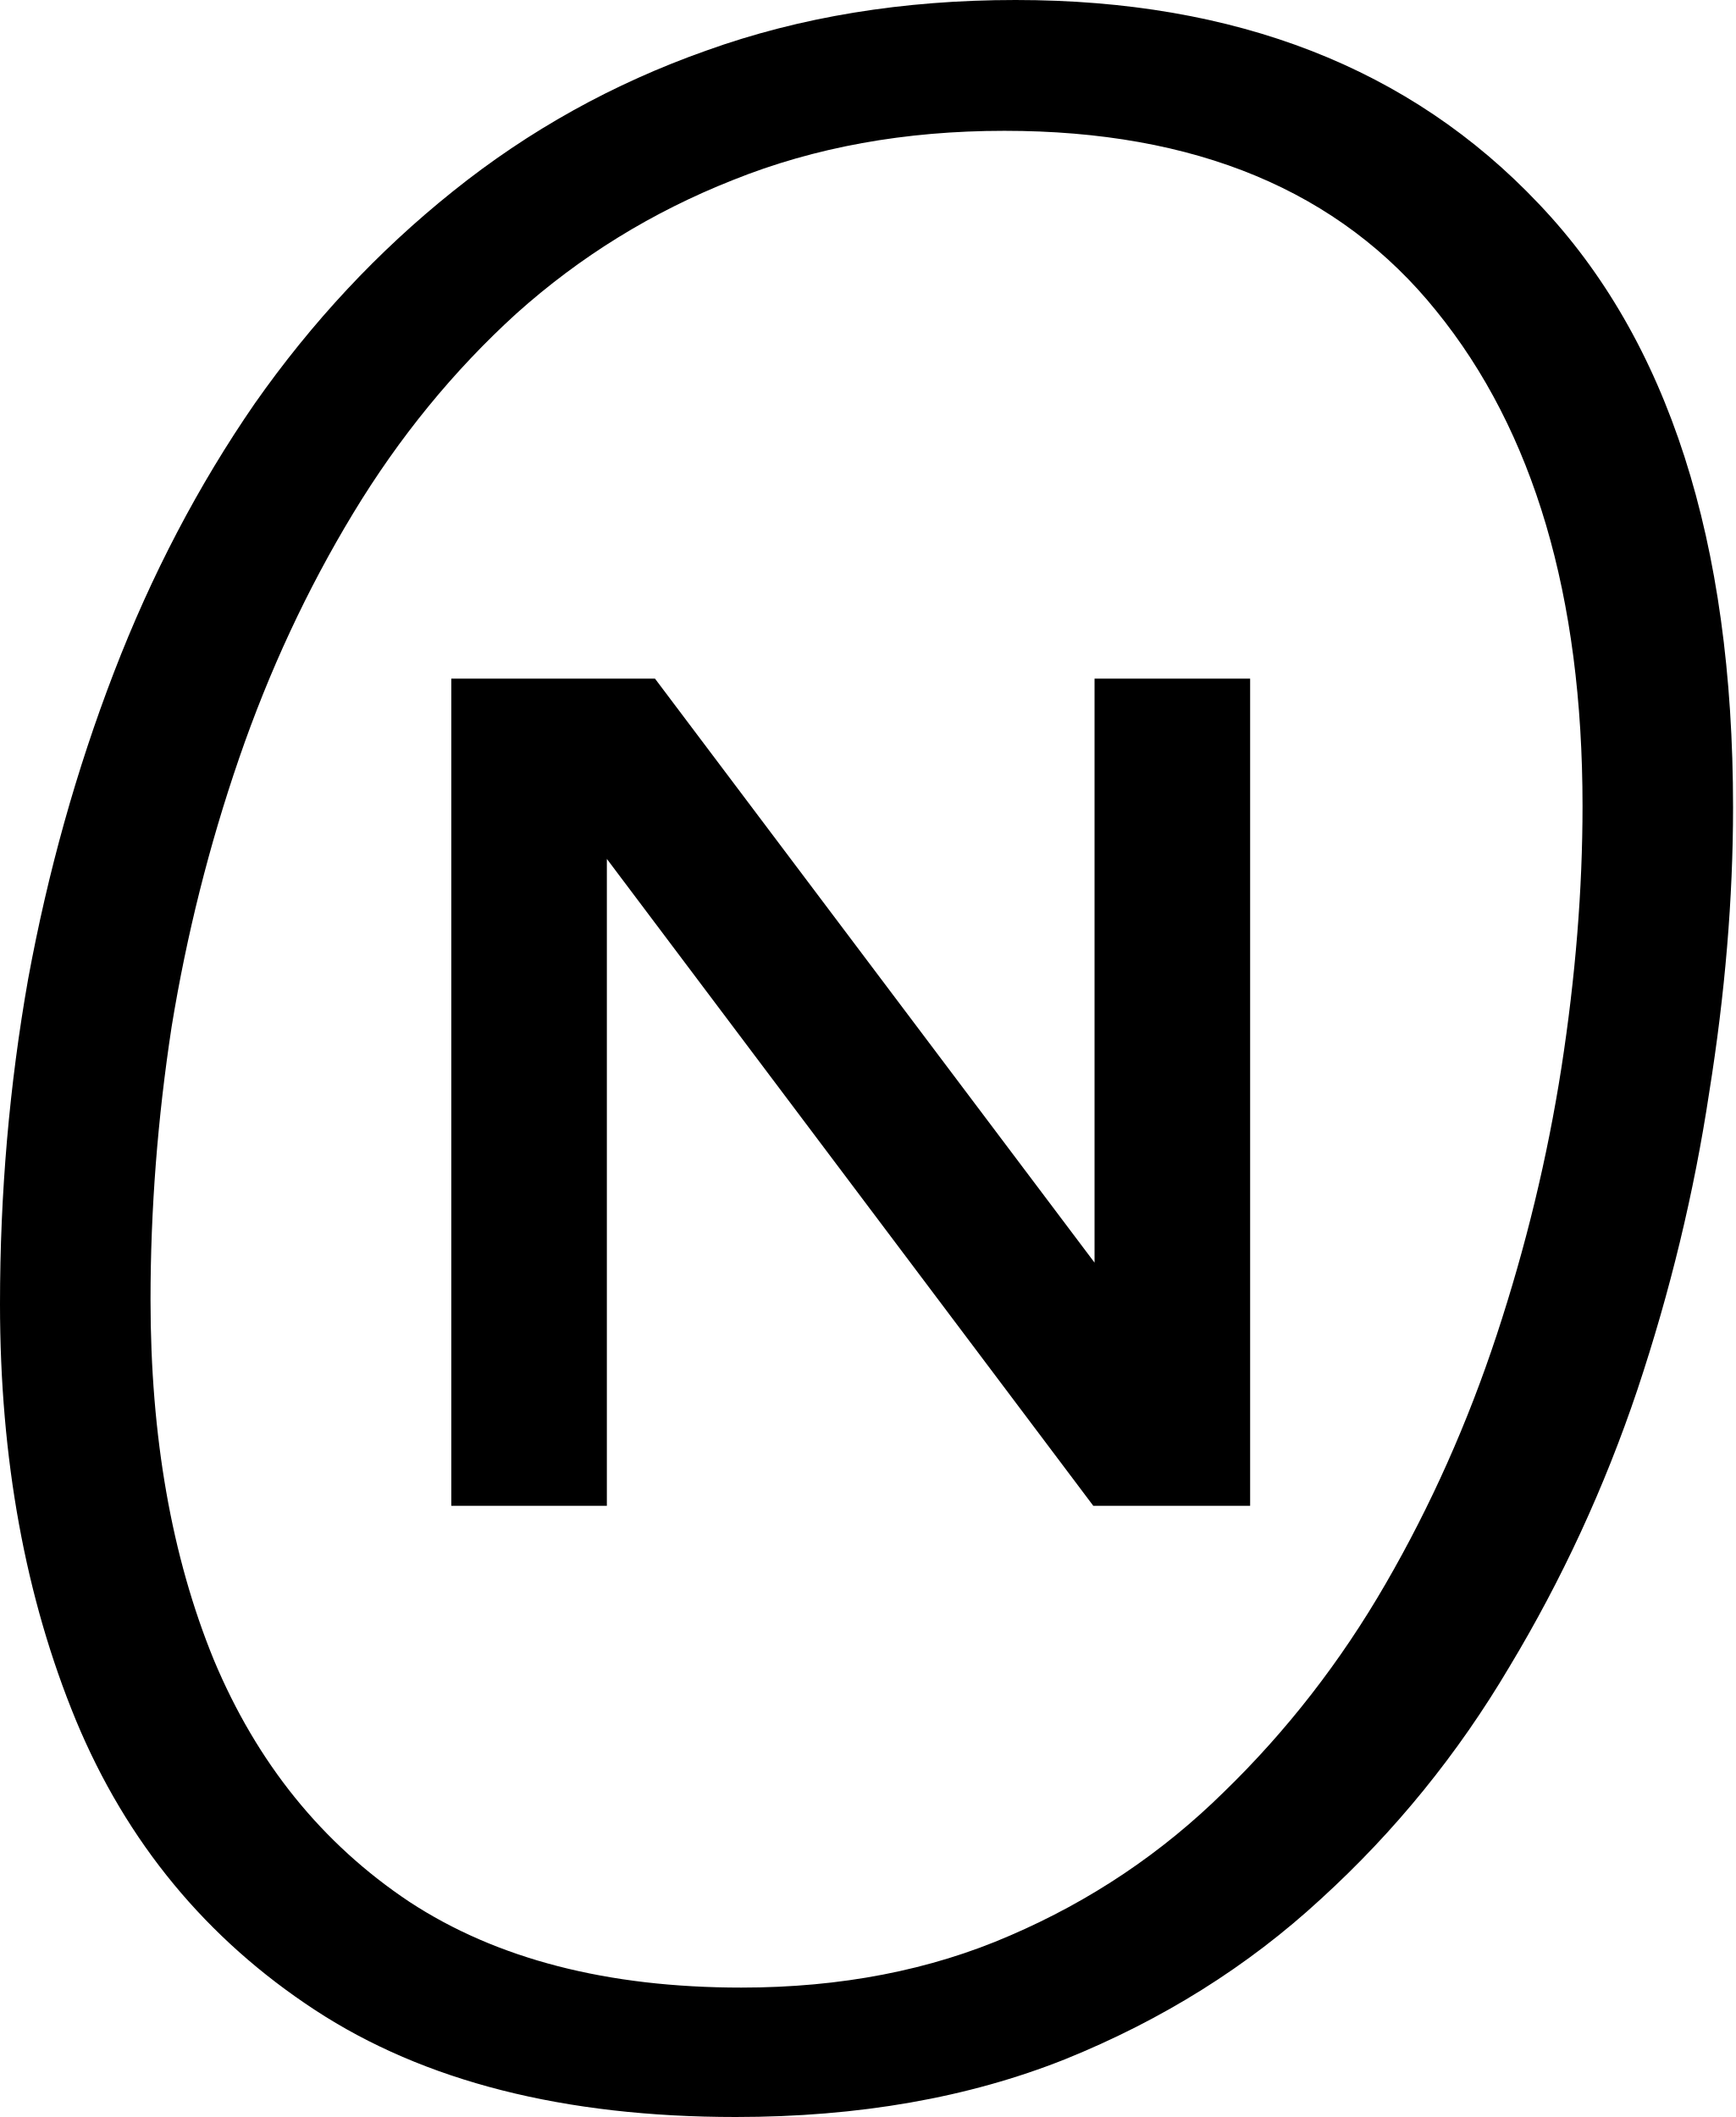
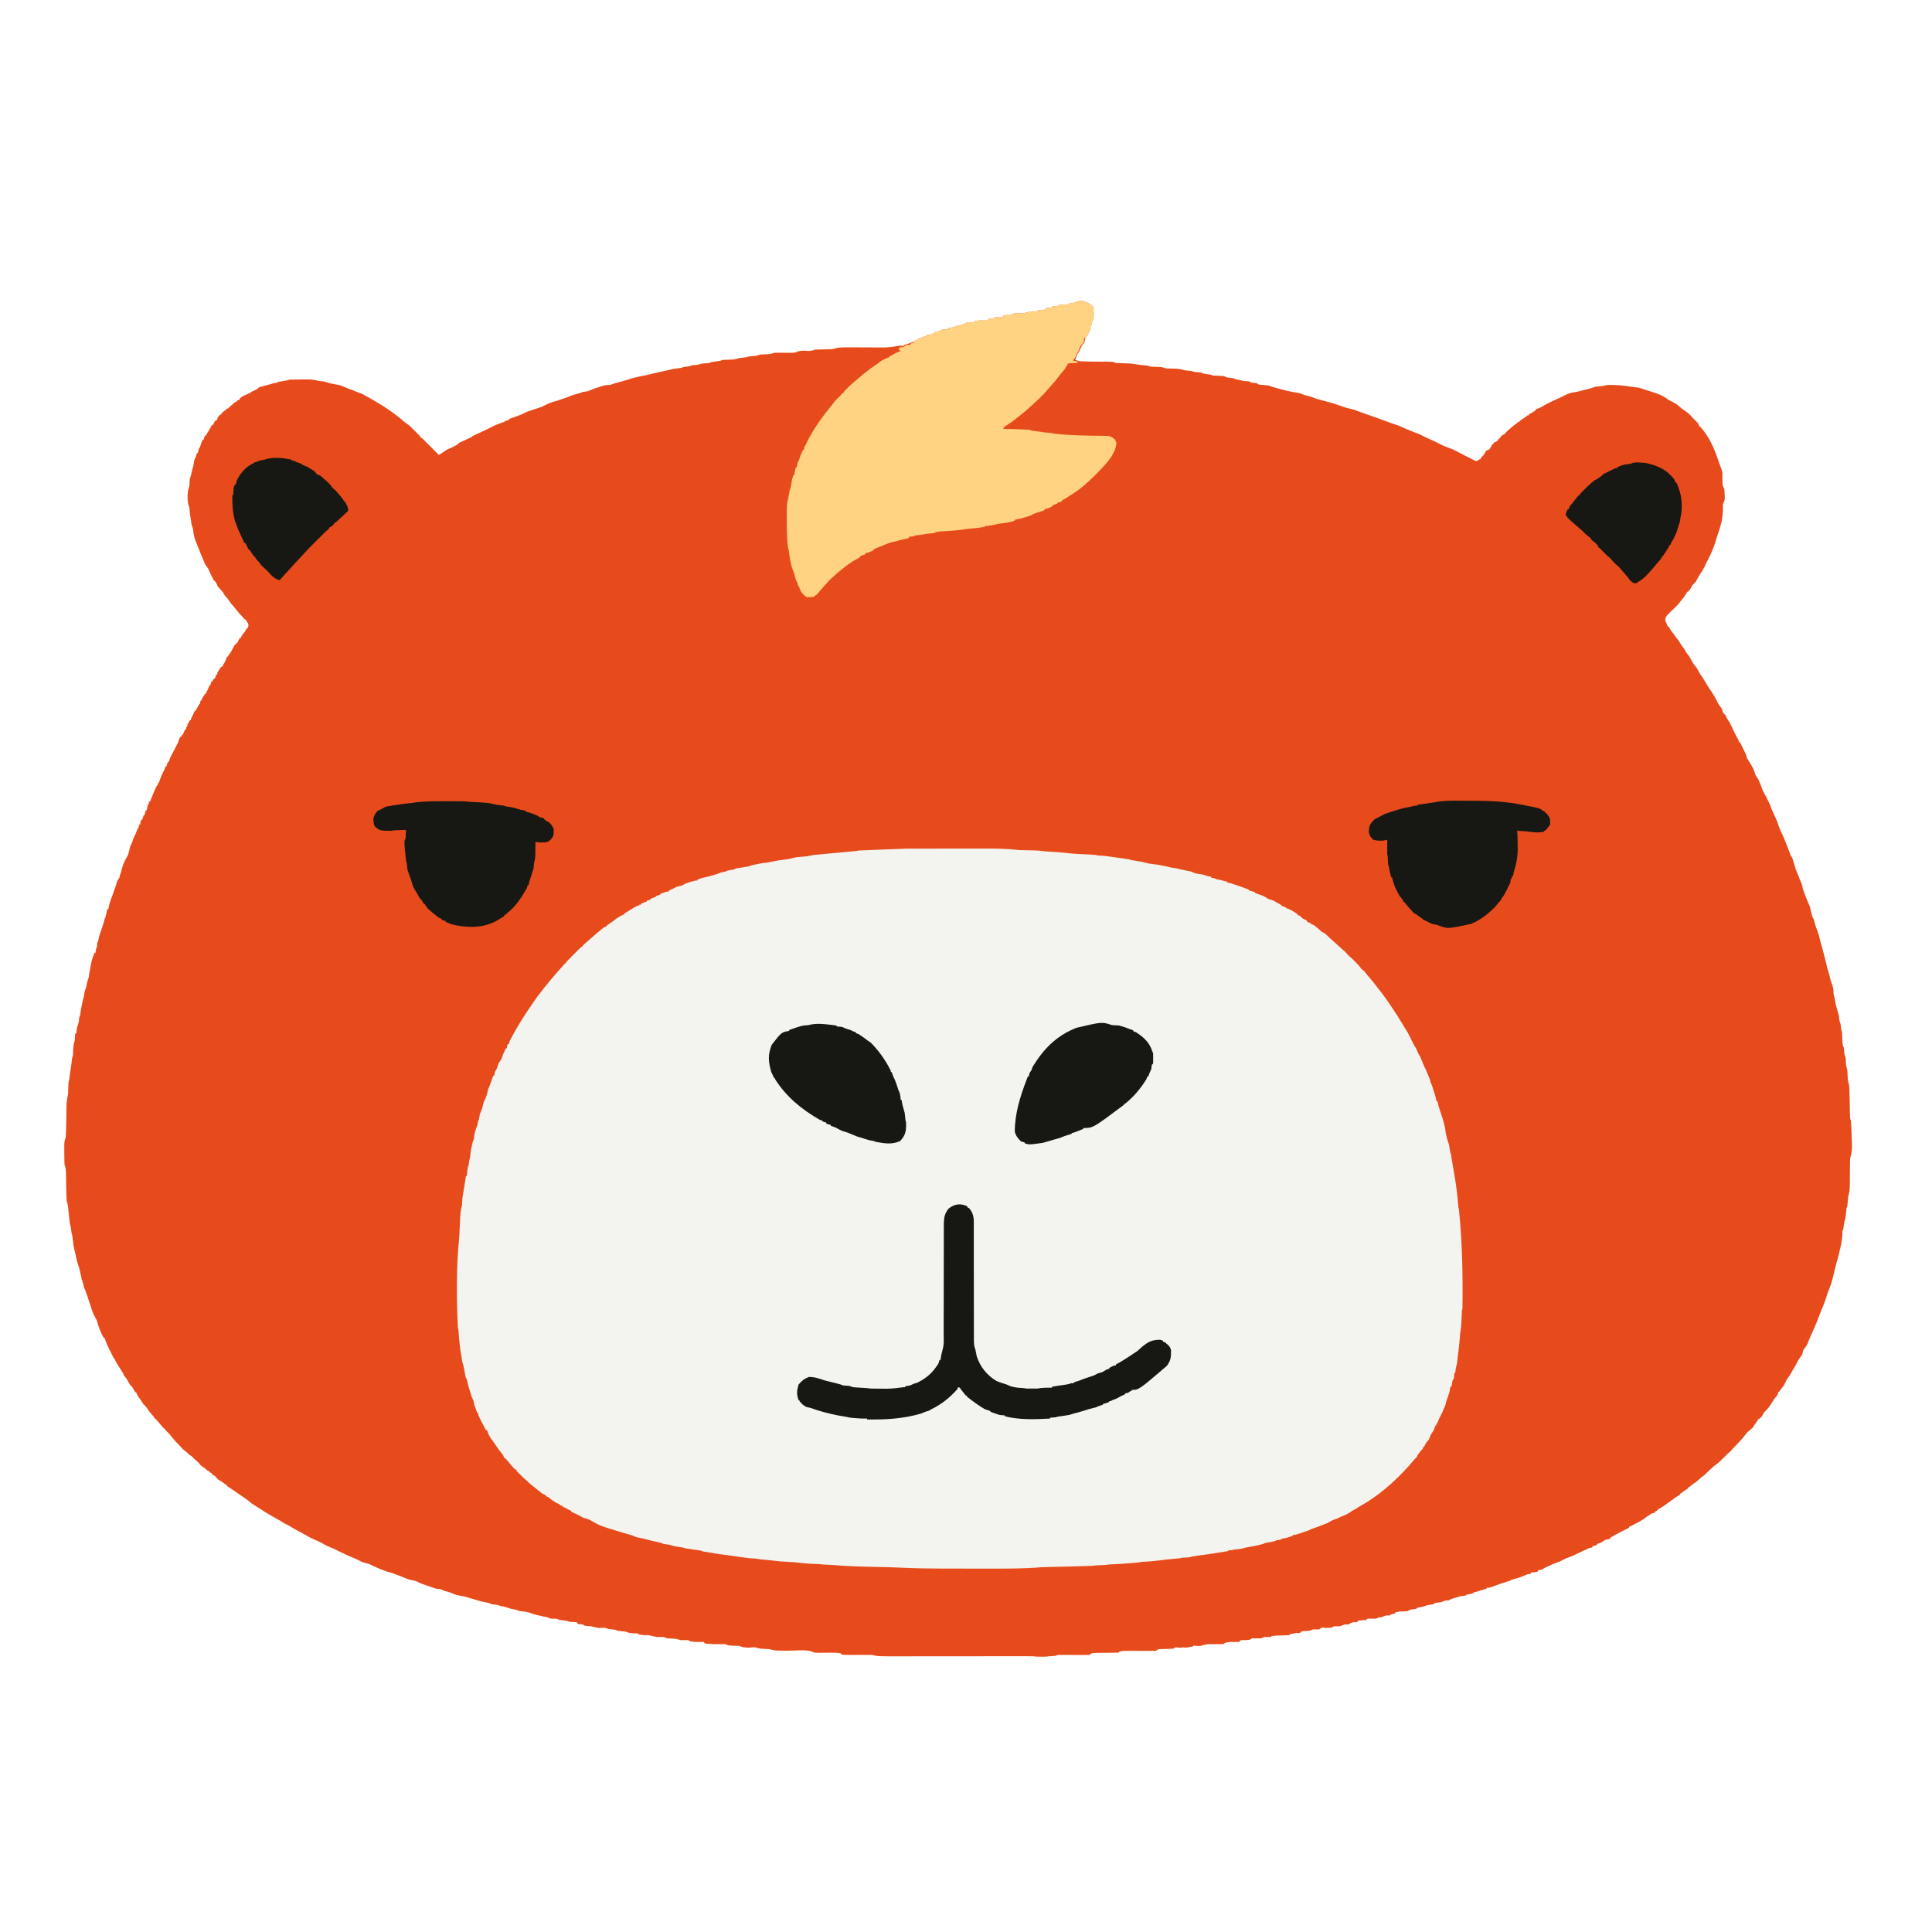
- <svg xmlns="http://www.w3.org/2000/svg" width="82" height="100" viewBox="0 0 82 100" fill="none">
-   <path d="M34.751 100C26.645 100 20.022 98.317 14.884 94.95C9.745 91.584 5.98 87.021 3.588 81.263C1.196 75.46 0 68.904 0 61.595C0 56.368 0.443 51.251 1.329 46.246C2.259 41.196 3.61 36.368 5.382 31.761C7.154 27.154 9.369 22.924 12.027 19.07C14.729 15.216 17.852 11.871 21.395 9.037C24.983 6.157 28.97 3.942 33.355 2.392C37.785 0.797 42.658 0 47.973 0C58.383 0 66.622 3.212 72.691 9.635C78.804 16.058 81.861 25.559 81.861 38.139C81.861 42.436 81.484 46.932 80.731 51.628C80.022 56.323 78.893 60.997 77.342 65.648C75.792 70.255 73.776 74.618 71.296 78.737C68.859 82.857 65.891 86.512 62.392 89.701C58.937 92.89 54.906 95.415 50.299 97.276C45.736 99.092 40.554 100 34.751 100ZM35.017 93.887C39.712 93.887 43.942 93.068 47.708 91.429C51.517 89.79 54.884 87.53 57.807 84.651C60.775 81.772 63.322 78.494 65.448 74.817C67.575 71.141 69.325 67.22 70.698 63.056C72.071 58.893 73.09 54.684 73.754 50.432C74.419 46.135 74.751 42.016 74.751 38.073C74.751 28.151 72.447 20.354 67.841 14.684C63.278 9.014 56.478 6.179 47.442 6.179C42.746 6.179 38.472 6.955 34.618 8.505C30.808 10.011 27.398 12.115 24.385 14.817C21.418 17.519 18.848 20.665 16.678 24.253C14.507 27.84 12.713 31.694 11.296 35.814C9.878 39.934 8.815 44.164 8.106 48.505C7.442 52.846 7.11 57.143 7.11 61.395C7.11 67.863 8.106 73.533 10.1 78.405C12.137 83.278 15.216 87.088 19.335 89.834C23.455 92.536 28.682 93.887 35.017 93.887Z" fill="black" />
-   <path d="M21.317 71.131V32.057H30.939L51.701 59.642V32.057H59.05V71.131H51.643L28.665 40.572V71.131H21.317Z" fill="black" />
+ <svg xmlns="http://www.w3.org/2000/svg" viewBox="350 350 4316 4316">
+   <path fill="#E84B1B" d="M2785 1029c6 5 6 5 8 9 .6 24 .6 24-3 30l-2 8-2 2-1 9c-4 9-4 9-10 18l-3 11c-.82.99-.82.99-5 6-2.47 4.94-4.83 9.93-7 15l-3 4c-.82 2.14-.82 2.14-5 13 1.15.33 1.15.33 7 2l2 1c16.73.7 33.38.99 50.12.94 25.95.09 25.95.09 31.88 3.06 5.4.14 10.81.29 16.38.44 17.62.56 17.62.56 29.62 2.56 8.3 1.28 16.64 2.3 25 3l6 2c8 .34 16 .67 24 1 9 2 9 2 10 3 5.11.12 10.23.25 15.5.38 16.5.62 16.5.62 25.5 3.62l17 2c1.15.33 1.15.33 7 2l13 1 8 3 15 2 4 2c4.27.14 8.54.29 12.94.44 13.06.56 13.06.56 18.06 3.56l15 2 5 2 14 3 2 1 15 1c.82.49.82.49 5 3l11 1c.82.49.82.49 5 3 7 .68 14 1.35 21 2l9 3c19.96 6.14 39.33 11.08 60 14 2.31.83 2.31.83 14 5l12 3c2.14.83 2.14.83 13 5 3.14.83 3.14.83 19 5 11.22 2.99 22.09 6.03 33 10 14 5 14 5 31 9 6.36 2.26 12.69 4.6 19 7 9.91 3.49 19.83 6.94 29.75 10.38 7.49 2.64 14.94 5.39 22.37 8.18 9.89 3.69 19.87 7.1 29.88 10.44l18 8c9.26 3.86 18.61 7.48 28 11 2.31 1.15 2.31 1.15 14 7 7.31 3.38 14.64 6.73 22 10l16 8c7.52 3.34 15.25 6.23 23 9 9.03 4.6 18.03 9.27 27 14 2.31 1.15 2.31 1.15 14 7l10 5c5-1 5-1 8-4h2l2-4 5-5 6-10 7-3c4-6 4-6 7-12h2l1-3c3-2 3-2 6-2v-2h3v-2l5-5c.82-.99.82-.99 5-6 .82-.33.82-.33 5-2 .82-.99.82-.99 5-6 16-14 16-14 22-18l3-3 3-1 4-4c1.82-1.15 1.82-1.15 11-7l3-3h3l1-3 8-4c5-3 5-3 8-7l8-3 16-9c10.54-5.27 21.23-10.22 32-15l14-7c9-3 9-3 22-5 28-7 28-7 40-11l18-2 9-2c18.43-.3 34.93.71 53 4l17 2c8.38 2.52 16.71 5.2 25 8 4.31 1.4 8.62 2.81 13.06 4.25 11.41 3.91 18.42 7.34 27.94 14.75 3.11 1.61 6.23 3.22 9.44 4.88C4096 1253 4096 1253 4106 1262l10 7c8 6 8 6 15 14l11 11c5 8 5 8 5 10h2c18.85 21.54 30.16 46.09 39 73 2.98 8.34 5.97 16.68 9 25 1 5 1 5 .81 18.88.19 14.12.19 14.12 4.19 21.12 1.85 24.3 1.85 24.3-3 34-.06 5.2-.12 10.39-.19 15.75-.93 20.89-5.85 36.76-12.81 56.25-1.4 4.68-2.81 9.36-4.25 14.19-5.4 16.84-12.39 31.28-20.75 46.81l-3 7c-6 11-6 11-13 21-1.15 2.14-1.15 2.14-7 13l-7 7c-.82 1.49-.82 1.49-5 9-.82.99-.82.99-5 6h-2l-2 4c-5 8-5 8-11 15l-7 9c-6.86 6.86-13.69 13.66-20.75 20.31C4071 1728 4071 1728 4070 1736l4 9 2 5h2l5 9 5 6c1.15 1.65 1.15 1.65 7 10l5 6 6 10 6 8 6 10 5 6c1.59 2.89 3.18 5.78 4.81 8.75C4133 1833 4133 1833 4141 1843l6 11 8 12c3.67 6 7.33 12 11 18l8 12c7 11 7 11 14 25 6 9 6 9 9 13l2 8 6 6 3 7c1.15 1.82 1.15 1.82 7 11 3.7 7.65 7.36 15.32 11 23l8 15 1 4h2c13 26 13 26 16 36l8 13c6 10 6 10 11 25l6 9c3.6 8.22 7.16 16.49 10 25 2.53 5.07 5.19 10.08 8 15 8 16 8 16 11 25 4.3 9.68 8.62 19.36 13 29 1.11 3.24 2.23 6.48 3.38 9.81C4327 2205 4327 2205 4334 2219c5.56 13.59 10.84 27.25 16 41l4 7c2.7 8.65 5.37 17.32 8 26l3 7 5 13 5 12 3 12c4.32 12.97 9.62 25.44 15 38q3.045 11.985 6 24l3 5 4 15 3 8c4 11 4 11 8 27 1.32 4.78 2.64 9.57 4 14.5 3.98 14.44 7.63 28.91 11 43.5l5 17 2 9 3 9c4 12 4 12 4 23l3 12 2 12c5 18 5 18 7 25 .16 1.65.16 1.65 1 10l3 10c.16 1.65.16 1.65 1 10l2 7c.38 7.66.71 15.33 1 23 1 8 1 8 3 11 .16 2.14.16 2.14 1 13l3 10c.16 2.64.16 2.64 1 16l3 13c.16 3.67.33 7.34.5 11.12.5 10.88.5 10.88 3.5 21.88 1.09 20.73 1.36 41.4 1.62 62.15.38 11.85.38 11.85 2.38 16.85 3.22 65.72 3.22 65.72-2 84-.36 18.73-.44 37.47-.56 56.2-.44 16.8-.44 16.8-3.44 27.8-.69 7-1.36 14-2 21l-2 6-.94 10.19C4473 3070 4473 3070 4470 3081l-2 14-2 5c-.05 1.56-.05 1.56-.31 9.44-.7 11.74-2.84 22.16-5.69 33.56l-4 17-3 10c-3.32 12.61-6.6 25.2-9.44 37.94-2.67 10.51-6.45 20.03-10.56 30.06-1.11 3.55-2.23 7.09-3.38 10.75-3.89 12.08-8.66 23.57-13.62 35.25l-6 16c-4.04 9.82-8.19 19.6-12.62 29.25-3.73 8.13-7.17 16.4-10.38 24.75l-9 13-2 9-9 13-5 10-9 15-5 9-6 8-7 14-9 12c-.16.33-.16.33-1 2h-2l-2 7-8 10-5 8c-7 11-7 11-17 21l-5 9-6 6h-2l-2 4-8 11c-.16.49-.16.49-1 3-4.63 4.05-9.28 8.07-14 12-1.82 2.31-1.82 2.31-11 14-6.21 6.78-12.5 13.5-19 20l-7 8-8 7-5 5c-13 13-13 13-25 22-4.76 4.23-9.5 8.5-14 13-7 7-7 7-13 11l-10 9-10 7-7 6h-2c-.16.49-.16.49-1 3l-12 8-3 3h-2c-.16.49-.16.49-1 3-1.82 1.15-1.82 1.15-11 7-6.06 4.24-12.08 8.56-18 13-8 6-8 6-20 13l-4 4h-2c-.16.49-.16.49-1 3l-7 2c-11 7-11 7-19 13-8 5-8 5-16 9-2.14 1.15-2.14 1.15-13 7h-2c-.16.49-.16.49-1 3l-16 8c-23.94 12.42-23.94 12.42-27 17l-10 2-9 6-9 3c-.16.49-.16.49-1 3l-9 2c-.16.49-.16.49-1 3-.99.16-.99.16-6 1-10.08 4.48-20.13 9.06-30 14-8 4-8 4-22 9-2.31 1.15-2.31 1.15-14 7-5.98 2.39-11.97 4.74-18 7-18.33 8.33-18.33 8.33-21 11l-10 2c-.16.49-.16.49-1 3-4.79 1.6-9.97 1.58-15 2-.16.49-.16.49-1 3-1.15.16-1.15.16-7 1l-17 7-18 5c-.49.33-.49.33-3 2-7.3 2.43-14.64 4.74-22 7l-8 3c-16.5 6-16.5 6-23 6v2c-25.6 8-25.6 8-29 8v2c-12 3-12 3-16 3v2l-14 2c-20.88 6.25-20.88 6.25-25 9l-10 1-7 3-14 2-5 3-13 2-8 3-15 3c-.16.33-.16.33-1 2l-14 2-5 3c-10 1-10 1-18 1l-10 2v2l-11 3-2 2h-8l-5 2h-3v2h-7l-7 3h-18c-.49.16-.49.16-3 1v2l-17 1c-.49.16-.49.16-3 1-.16.49-.16.49-1 3h-9c-6 2-6 2-10 5h-9c-8 3-8 3-10 4h-14l-5 3c-12 1-12 1-18 0-5 0-5 0-10 4h-14l-7 3-16 1-5 2v2h-9l-15 3c-.16.33-.16.33-1 2-5.3.14-10.6.29-16.06.44-16.94.56-16.94.56-23.94 1.56v2h-16l-7 3h-20l-5 3c-8 1-8 1-20 1l-4 4h-19c-12.57 1.57-12.57 1.57-16 5-11.67.04-23.33.04-35 0-10 2-10 2-17 4-12 0-12 0-15-1-.16.33-.16.33-1 2-16.11 3.22-16.11 3.22-21 2-1.15.16-1.15.16-7 1l-11-1-5 3c-10.7.77-21.27 1-32 1-5 2-5 2-6 4-5.41-.02-10.81-.05-16.38-.07-7.06-.02-14.12-.04-21.18-.05l-10.81-.06c-26.84-.05-26.84-.05-34.63 2.18l-2 2c-15.52.32-31.03.38-46.55.46-13.45.54-13.45.54-17.45 4.54-12.03.24-23.97.28-36 .12-35.52-.36-35.52-.36-40 1.88-2.31.16-2.31.16-14 1-1.48.16-1.48.16-9 1-19 0-19 0-27-1-10.5-.09-21-.11-31.5-.1-3.25 0-6.5.01-9.85.01-7.08 0-14.16.01-21.23.01-11.2.02-22.39.02-33.59.03-27.81.01-55.63.04-83.44.06-23.48.02-46.97.04-70.45.05-11.03 0-22.07.01-33.1.03-6.77 0-13.54 0-20.31.01-2.95 0-2.95 0-17.9.01-27.01-.21-27.01-.21-38.63-3.11-9.81-.12-19.63-.12-29.44-.06-36.28.2-36.28.2-40.56-1.94v-2c-16.27-1.63-32.59-.9-48.93-.74C2168 4042 2168 4042 2163 4039c-16.55-4.14-37.6-1.35-54.79-1.43-28.01-.24-28.01-.24-40.21-3.57-3.49-.16-6.97-.33-10.56-.5-10.44-.5-10.44-.5-20.44-3.5-8 0-8 0-12 1-16-1-16-1-23-4-4.15-.16-8.29-.33-12.56-.5-12.44-.5-12.44-.5-18.44-3.5-9.33-.09-18.67-.08-28 0-17-1-17-1-20-3v-2h-19c-13-1-13-1-16-4h-17l-11-3c-1.69-.08-1.69-.08-10.25-.5-9.75-.5-9.75-.5-16.75-3.5h-15c-11-2-11-2-18-4h-12l-12-2v-2c-1.66-.05-1.66-.05-10.06-.31C1755 3998 1755 3998 1748 3995l-19-2-3-2-17-2-9-3-11 1c-7-1-7-1-19-4l-13-1-5-3-10-1-3-2v-2c-2.8-.16-2.8-.16-17-1l-5-2-16-2-8-3h-13l-7-3-5-1c-22.56-4.83-22.56-4.83-31-8-9-3-9-3-26-5l-9-3-10-2-13-4-13-3-6-2-11-1-7-3-15-3c-9.89-2.75-19.77-5.55-29.56-8.62C1386 3916 1386 3916 1369 3913l-15-6-11-3-9-4c-1.65-.16-1.65-.16-10-1-33-11-33-11-45-17l-17-4c-9.36-3.6-18.69-7.28-28-11-11-4-11-4-22-7-12.91-4.67-24.66-9.83-37-16l-15-4-14-7c-4.25-1.79-8.5-3.59-12.88-5.44-12.65-5.36-24.83-11.42-37.12-17.56-1.57-.65-1.57-.65-9.5-3.94-9.5-4.06-9.5-4.06-17.5-9.06-8.54-4.27-17.28-8.12-26-12l-14-8-17-9c-9-5-9-5-15-9l-12-6c-1.32-.82-1.32-.82-8-5q-10.485-6.015-21-12c-7.79-4.45-15.53-9.02-23-14l-11-7c-11-7-11-7-14-10-6.88-5.16-13.84-10.23-21-15-9.68-6.65-19.35-13.32-29-20l-2-1v-2l-4-2-5-4-10-6-6-7c-1.32-.82-1.32-.82-8-5v-2l-5-2v-2l-5-2-3-3-11-8-6-7-8-7-7-7-5-3-5-5-10-8-7-8-8-8c-5.45-6.23-10.76-12.59-16-19l-8-8v-2l-3-1c-4.05-4.63-8.07-9.28-12-14-6-7-6-7-9-9l-2-4-3-3c-7-8-7-8-12-16l-4-4v-2l-3-1c-1.15-1.82-1.15-1.82-7-11l-6-8c-3-6-3-6-3-8l-3-1c-6-10-6-10-8-14h-2l-10-17c-.82-.99-.82-.99-5-6-.33-.82-.33-.82-2-5-3.85-6.42-7.84-12.77-12-19-7-12-7-12-7-14l-2-1c-16-32-16-32-20-44l-4-4c-6.41-12.47-10.19-23.29-14-37l-3-5c-6-12-6-12-12-31-6-18-6-18-9-26l-2-6-2-4c-2-7-2-7-2-11h-2l1-5h-2l-2.12-11.31C528 3186 528 3186 522 3167c-7.83-33.28-7.83-33.28-9-45.12-1-9.88-1-9.88-3-16.88l-2-14-2-8c-1.2-10.79-2.37-21.58-3.5-32.38C501 3038 501 3038 499 3034c-1.08-20.6-1.31-41.13-1.52-61.76C497 2960 497 2960 494 2951c-.29-8.87-.39-17.75-.38-26.62 0-4.76-.01-9.52-.02-14.42.4-11.96.4-11.96 3.4-18.96.74-14.35.98-28.68 1.17-43.05.07-4.6.14-9.21.21-13.95.04-4.39.09-8.79.14-13.31C499 2809 499 2809 502 2795c.37-8.67.7-17.33 1-26l2-9 2-17 2-12 2-17c.33-1.15.33-1.15 2-7 .14-3.55.29-7.1.44-10.75C514 2685 514 2685 517 2674l1-15h2l2-13c.66-2.14.66-2.14 4-13 .16-1.65.16-1.65 1-10l2-5 2-14c4-20 4-20 6-26l2-13 3-8 3-14c.49-1.49.49-1.49 3-9 .16-1.15.16-1.15 1-7 6-33 6-33 12-48h2l2-10 2-5v-7l2-4c.49-2.14.49-2.14 3-13 2.98-9.01 5.97-18.01 9-27l3-11 2-4 3-14 1-3h2l2-10c4-13 4-13 8-23l3-9 3-8c.66-2.14.66-2.14 4-13l5-8 1-5 3-9 2-8c5-14 5-14 13-28 .82-3.14.82-3.14 5-19l4-9c.49-1.49.49-1.49 3-9l4-8 4-10 4-8 1-5h2l1-6 2-5h2l1-4 2-6h2l1-5 2-6h2l1-7c.33-1.15.33-1.15 2-7h2l-1-3 1-2h2l2-5c12.7-30.85 12.7-30.85 15-32l1-4 2-2 6-16c.49-.99.49-.99 3-6v-2l2-1 4-11h2l1-4 2-6h2c.49-1.49.49-1.49 3-9 3.53-7.07 7.22-14.06 11-21l4-8 4-8 1-5c.49-.83.49-.83 3-5h2l2-5h2l1-4 4-8h2v-5h2l1-6 4-7 1-2h2l1-4 5-10 2-5 4-4 6-11 3-4 1-6h2l1-4c1.15-1.82 1.15-1.82 7-11h2l1-4c.49-.83.49-.83 3-5l4-10h2l1-5 1-3h2l2-4 2-3h2l3-9h2l1-5c6-10 6-10 9-13h2l2-5 4-6 4-11h2l2-4c.66-.83.66-.83 4-5l8-15c.66-.83.66-.83 4-5h2v-3h2l2-5c.49-.83.49-.83 3-5h2l2-5 7-9 4-7h2l1-4 1-1c0-6 0-6-5-12v-2l-4-2-6-7-5-5c-4.35-5.32-8.68-10.65-13-16l-6-7-7-10-7-8-4-7c-8-9-8-9-11-12l-3-7c-4-6-4-6-6-7-4.84-8.87-9.25-17.62-13-27l-6-8c-6.02-13.55-11.79-27.11-17-41l-7-18c-2-7-2-7-4-22-.49-1.49-.49-1.49-3-9-4-26-4-26-5-38l-3-10c-1.53-13.76-1.75-24.93 3-38l1-16c.49-1.65.49-1.65 3-10l2-9c.49-1.82.49-1.82 3-11l2-12 4-9 2-7h2l2-9 3-5 3-9c.49-1.15.49-1.15 3-7h2l1-4 2-5h2l2-4 5-8 6-11 4-2 1-4c.49-.66.49-.66 3-4h2v-2h2l1-4c1-3 1-3 6-8h2l2-4c6-5 6-5 8-5l1-3 5-2 5-5 5-4 4-4 5-2 1-3h4l2-4c6-5 6-5 13-8l9-4h2v-2l9-4c6-3 6-3 10-7 8.64-2.43 17.31-4.76 26-7l6-2 7-1 4-2 18-3c1.15-.33 1.15-.33 7-2 8.73-.22 17.46-.31 26.19-.31 2.36-.01 2.36-.01 14.29-.05 12.52.36 12.52.36 24.52 3.36l11 1 13 4c8.31 1.78 16.64 3.48 25 5l12 5c11.95 4.83 23.93 9.47 36 14 32.76 17.47 67.15 38.24 95 63l11 8c8.1 7.9 16.11 15.89 24 24v2l4 2c6.3 6.16 12.54 12.37 18.75 18.62l10.3 10.36c2.62 2.64 5.25 5.29 7.95 8.02 5-2 5-2 13-8 8-5 8-5 18-9 11-6 11-6 15-10 1.49-.66 1.49-.66 9-4 2.81-1.32 2.81-1.32 17-8h2v-2c9.96-4.76 19.91-9.52 30-14l16-8c8-4 8-4 19-8l5-2h3v-2l10-3v-2c5.88-2.2 11.8-4.29 17.75-6.31C1515 1276 1515 1276 1527 1270a952 952 0 0 1 33-11l8-4c10-5 10-5 27-10l9-3 12-4c1.98-.83 1.98-.83 12-5 6.99-2.03 13.99-4.04 21-6l1-1 13-2 15-6c24-8 24-8 35-8l11-4 12-3c10.04-2.87 20.03-5.89 30-9 9.29-2.19 18.61-4.29 28-6 8.33-1.99 16.67-4 25-6 7.67-1.67 15.33-3.34 23-5l12-3 17-2 6-2 14-2 5-2 12-1 12-3 14-1 5-2 20-3 5-2c4.35-.14 8.7-.29 13.19-.44C1991 1153 1991 1153 2001 1150l16-2 8-2 13-1 11-3c3.67-.16 7.34-.33 11.12-.5 10.88-.5 10.88-.5 19.88-3.5 7.71-.14 15.42-.12 23.12 0 22.1.33 22.1.33 29.88-3 9-2 9-2 24-1 9-1 9-1 14-3 12.33-.34 24.67-.67 37-1 10-2 10-2 12-3 11.08-1.23 21.9-1.07 33.05-1.03 2.39.01 2.39.01 14.5.04q15.18.045 30.36.12c2.39 0 2.39 0 14.51.03 4.4.02 8.8.03 13.33.05 12.1-.23 23.36-2.05 35.25-4.21l8 1v-2l18-6c1.72-.91 1.72-.91 10.44-5.5 10.56-5.5 10.56-5.5 20.56-8.5l4-3h6c9-4 9-4 12-7l8-1c1.15-.66 1.15-.66 7-4h12v-2c4-2 4-2 15-3l4-3h6l7-3c1.15-.33 1.15-.33 7-2l4-3h14l5-3c8.18-1.64 16.66-1 25-1l6-4c1.82-.16 1.82-.16 11-1l2-3h16l3-1v-2c4.48-2.24 9.99-1 15-1l5-3c9-2 9-2 13-1 13 0 13 0 26-4h14l5-3 13-1c.82-.66.82-.66 5-4h8l4-1v-2c2-1 2-1 12-1l7-4c12 0 12 0 18 1v-2c4-2 4-2 15-3 .82-.49.82-.49 5-3 11.51-2.3 17.64.82 28 6" />
+   <path fill="#F3F3EF" d="M2374.934 2245.839l14.43-.03c2.58 0 2.58 0 15.64-.01 5.31-.01 10.61-.01 16.08-.02 11.24-.01 22.49-.02 33.73-.02 17.16-.01 34.32-.04 51.48-.07 10.93-.01 21.85-.01 32.78-.02 2.56 0 2.56 0 15.51-.03 24.36.01 48.18.62 72.42 3.36 8.08.28 16.16.48 24.25.56 11.67.13 22.21.52 33.75 2.44 2.66.16 2.66.16 16.12.94 10.16.6 20.33 1.35 30.44 2.56 18.13 2.03 36.21 2.69 54.44 3.5 13 1 13 1 15 2l17 1c8.38 1.1 16.75 2.27 25.12 3.5 2.16.32 2.16.32 13.07 1.91 3.57.52 7.13 1.05 10.81 1.59 1.15.17 1.15.17 7 1l1 1c1.9.3 1.9.3 11.56 1.81 13.44 2.19 13.44 2.19 29.44 6.19 7.32 1.04 14.66 2.04 22 3 9.38 1.76 18.74 3.69 28 6l13 2c1.15.33 1.15.33 7 2 8.31 1.78 16.63 3.48 25 5l9 4c2.97.5 2.97.5 18 3 1.48.5 1.48.5 9 3l9 2v2c1.15.17 1.15.17 7 1l4 2 10 2 15 4v2c1.15.17 1.15.17 7 1 13.48 4.35 26.73 9.03 40 14l1 2c2.14.66 2.14.66 13 4l1 2 17 6c6 3 6 3 12 7l12 4 5 3 11 6 3 3 8 3 2 2 6 2c17.3 9.62 17.3 9.62 19 13l5 2 5 5c5 3 5 3 10 5l1 3c4 2 4 2 9 4v2l5 1c7.32 5.33 12.78 9.79 19 16l5 2c6 5 6 5 11 10 6.61 6.06 13.25 12.09 20 18 16 14 16 14 23 22 1.65 1.49 1.65 1.49 10 9 13 13 13 13 19 21l7 6 8 10 11 13 10 13 11 14c8.19 10.92 15.7 21.54 23 33l10 15c3.69 5.99 7.35 11.99 11 18 4.31 7.01 8.63 14.02 13 21l15 30 3 4 3 7c4 9 4 9 7 13 2.82 6.6 5.42 13.3 8 20l4 8c9 21 9 21 11 29l3 7c7.61 23.09 7.61 23.09 10 35h2l3 12c3.23 10.36 6.56 20.7 10 31 4 15 4 15 6 30 4 16 4 16 7 24l3 18 1 1c.53 3.51 1.07 7.01 1.62 10.63 1.84 11.9 3.85 23.71 6 35.56 4.53 25.23 7.49 50.26 9.38 75.81.16.33.16.33 1 2 7.75 74.78 9.11 149.89 8 225l-1 1c-.49 9.74-.97 19.49-1.41 29.24-.59 9.76-.59 9.76-2.59 22.76-.5 5.94-.99 11.88-1.5 18-.87 10.36-1.92 20.72-3.5 31l-2 18-3 13-1 9h-2l-1 12-3 5-2 11-1 3h-2l-2 12c-5 15-5 15-7 20l-2 9c-4.15 10.38-8.58 20.23-14 30l-4 10-2 2c-.17.66-.17.66-1 4h-2l-2 8-8 13-4 10c-.99 1.16-.99 1.16-6 7l-4 8-2 1-2 5-4 4c-7 9-7 9-9 14l-5 5-12 14c-32.5 36.11-69.17 68.64-112 92l-6 4-9 5c-1.49.99-1.49.99-9 6-10 5-10 5-16 7l-8 4-11 4c-2.15 1.16-2.15 1.16-13 7-11.64 4.66-23.1 9.03-35 13l-6 3c-1.49.5-1.49.5-9 3-3.55 1.22-7.1 2.43-10.75 3.69-10.25 3.31-10.25 3.31-15.25 3.31v2c-15 5-15 5-23 6l-6 3-8 1-3 2c-7.34 1.34-14.67 2.68-22 4l-4 2c-12.6 3.6-25.06 5.84-38 8l-12 3-17 2-3 1h-8v2c-45.22 7.31-45.22 7.31-67 10-14 2-14 2-21 4l-17 1-2 1c-2.44.22-2.44.22-14.75 1.31-11.36 1.05-22.7 2.29-34 3.82-11.85 1.55-23.34 2.4-35.25 2.87l-15 2c-20.34 1.83-40.6 3.29-61 4l-7 1c-7.34.34-14.67.67-22 1l-8 1c-10.52.38-21.04.7-31.57 1-3.05.09-3.05.09-18.49.53-15.04.39-30.09.74-45.13 1.03-19.81.44-19.81.44-28.81 1.44-28.26 1.78-56.34 2.28-84.64 2.23h-13.19c-9.16 0-18.31-.01-27.46-.02-13.91-.02-27.81-.02-41.72-.02-8.94-.01-17.88-.01-26.82-.02h-12.44c-33.27-.06-66.5-.57-99.73-2.17-16.19-.72-32.36-1.21-48.57-1.5-34.53-.62-69.02-1.49-103.43-4.5-6.67-.34-13.34-.68-20-1l-9-1c-4.27-.12-8.54-.25-12.94-.37-13.86-.58-27.3-2.01-41.06-3.63-11-.67-22-1.33-33-2-9.01-.95-18.01-1.94-27-3l-11.94-1.12c-9.06-.88-9.06-.88-13.06-1.88l-16-1c-16.71-2.12-33.36-4.49-50-7l-16-2c-40.38-6.37-40.38-6.37-42-8-5.68-.8-11.35-1.61-17.19-2.44-17.81-2.56-17.81-2.56-23.81-4.56-1.62-.24-1.62-.24-9.82-1.44-10.18-1.56-10.18-1.56-19.18-4.56l-14-2-4-2c-7.33-1.68-14.67-3.35-22-5l-19-5c-2.48-.49-2.48-.49-15-3l-10-4-14-4c-57.36-17.2-57.36-17.2-81-31l-15-5-7-4c-6.33-3.02-12.66-6.02-19-9v-2l-5-2-9-5-5-2v-2l-5-1-3-3c-1.16-.49-1.16-.49-7-3-12-8-12-8-16-12l-5-2-4-4-5-2c-28-22-28-22-34-28-1.32-1.15-1.32-1.15-8-7-5.4-5.27-10.74-10.6-16-16v-2l-4-2c-6.56-6.55-12.22-13.77-18-21l-6-5-2-5-10-13-9-13-5-7v-2h-2c-7-12-7-12-10-21l-3-1-4-8c-1.32-2.47-1.32-2.47-8-15-5-11-5-11-5-15h-2l-5-14-1-1-2-11c-.66-1.48-.66-1.48-4-9-4.34-12.99-8.13-25.59-11-39l-3-6-3-17c-3-14-3-14-4-15l-2-13c-.5-2.97-.5-2.97-3-18-1.72-14.35-3.1-28.57-4-43-.17-.49-.17-.49-1-3-1.61-29.17-2.36-58.22-2.32-87.44.01-3.91.01-7.82.01-11.85.13-35.08 1.63-69.82 5.31-104.71.38-6.95.71-13.91 1-20.87 1.69-37.56 1.69-37.56 5-49.13l1-17c1.26-8.01 2.6-16.01 4-24 1.34-8.33 2.67-16.66 4-25h2c.16-2.14.16-2.14 1-13 2-10 2-10 3-11l1-9 2-8 2-17c4.58-20.59 4.58-20.59 6-22l2-14c4-14 4-14 6-18l2-10c.33-.82.33-.82 2-5l2-11 5-13 4-15 4-8c3-9 3-9 6-21l3-7c6-16 6-16 8-22h2l2-9 4-7 4-12 6-9 4-11 6-13h2l2-9 3-1 1-5c15.13-30.26 33.6-59.29 53-87l9-13c18.6-24.62 38.14-48.25 59-71l2-3h2l2-4c5.77-5.97 11.62-11.88 17.5-17.75 3.2-3.21 6.41-6.42 9.71-9.73 7.79-7.52 7.79-7.52 9.79-7.52v-2c48-42 48-42 53-42v-2c5.63-4.04 11.3-8.04 17-12l5-4c11-7 11-7 15-8l4-4c27.55-17 27.55-17 32-17v-2h4v-2c9-4 9-4 13-5v-2l8-2v-2c10-4 10-4 12-4v-2c8-3 8-3 10-3v-2c13-5 13-5 20-6v-2l7-3 10-5 12-3 7-4c21-7 21-7 27-7v-2c11-4 11-4 25-7 18-5 18-5 28-9l10-2 4-2 16-3 3-2c8.66-1.34 17.33-2.67 26-4l10-3c11.49-2.77 22.2-5.02 34-6 3.87-.78 7.75-1.57 11.75-2.37 13.25-2.63 13.25-2.63 25.81-4.19 11.44-1.44 11.44-1.44 27.44-5.44 7.66-.71 15.33-1.37 23-2 2.64-.49 2.64-.49 16-3 10.32-1.07 20.66-2.06 31-3 5.42-.49 10.84-.99 16.43-1.5 5.47-.49 10.93-.99 16.57-1.5 31.49-2.87 31.49-2.87 36-4 12.2-.54 24.41-1.04 36.62-1.5 70.05-2.66 70.05-2.66 70.31-2.66" />
+   <path fill="#FFD382" d="M2785 1029c6 5 6 5 8 9 .6 24 .6 24-3 30l-2 8-2 2-1 9c-4 9-4 9-10 18h-3l-1 9c-5 7-5 7-8 10l-4 11-4 7-4 9h-2l-1 5 10 2-2 3-9.69-.06L2736 1162l-7 12-10 12-10 13c-6.92 8.07-13.89 16.1-21 24-.99 1.15-.99 1.15-6 7-7.2 7.2-14.33 14.29-22 21l-12 11c-9.06 8.15-18.35 15.58-28 23l-9 7c-5.62 3.74-11.28 7.42-17 11l-3 5c2.61.06 2.61.06 15.81.38 45.03 1.46 45.03 1.46 47.19 3.62q12 1.53 24 3l5 1 14 1 10 2c35.49 3.74 70.73 4.32 106.38 4.56 18.25.55 18.25.55 28.62 9.44v4h2c0 29.15-29.52 55.7-49 76-16.08 16.08-33.42 31.25-53 43l-14 9-5 2v2c-5 3-5 3-11 4v2c-8 3-8 3-11 4v2c-10 5-10 5-17 6v2c-6 3-6 3-20 7l-4 2h-3v2c-13.31 4.7-25.99 9-40 11v2c-11.39 4.56-23.92 5.39-36 7l-9 2c-15 3-15 3-22 3v2c-14.47 2.28-28.44 3.8-43 5-1.64.25-1.64.25-9.94 1.5-9.26 1.26-18.6 1.95-27.94 2.5-26.39 1.64-26.39 1.64-33.12 5l-12 1-12 2c-13 2-13 2-19 2v2l-12 1-1 3c-6.98 1.76-13.98 3.42-21 5l-6 2-10 2c-13 4-13 4-24 9l-15 6-4 4c-11.67 5-11.67 5-16 5l-1 3-10 4-4 4-14 8c-12 8-12 8-22 16l-10 8c-6 5-6 5-10 9l-8 7c-8.72 9.09-16.92 18.31-25 28-6 7-6 7-10 9l-1 2c-5 1-5 1-17 1-8.42-6.01-12.35-10.27-16-20v-3h-2l-3-10c-.49-.83-.49-.83-3-5l-4-15-3-8c-5.36-14.28-6.97-28.97-9-44l-2-8c-2.16-20.06-2.3-39.96-2.31-60.12-.01-3.11-.01-3.11-.05-18.83.36-16.05.36-16.05 3.36-30.05l3-16 3-10 2-13 3-11h2l2-11 2-7h2l2-11 3-5 3-10c4-9 4-9 6-13h2l1-7 3-4 3-7c15.01-30.02 34.77-57.1 56-83l7-9 14-14 2-3h2l2-4c8.67-8.96 17.33-17.09 27-25l14-12 13-10c.82-.66.82-.66 5-4 7-5 7-5 9-5v-2l6-3 6-5c4-3 4-3 11-6l6-3h3v-2c16-9 16-9 24-12l1-3h-3c1-5 1-5 2-6 1.49-.16 1.49-.16 9-1l5-4c1.65-.16 1.65-.16 10-1v-2c4-2 4-2 7-2v-3c17-9 17-9 27-12 .66-.49.66-.49 4-3h6c9-4 9-4 12-7l8-1 7-4h12v-2c4-2 4-2 15-3l4-3h6l7-3 7-2 4-3h14l5-3c8.18-1.64 16.66-1 25-1l6-4 11-1 2-3h16c.49-.16.49-.16 3-1v-2c4.48-2.24 9.99-1 15-1l5-3c9-2 9-2 13-1 13 0 13 0 26-4h14c.82-.49.82-.49 5-3l13-1 5-4h8l4-1v-2c2-1 2-1 12-1l7-4c12 0 12 0 18 1v-2c4-2 4-2 15-3l5-3c11.51-2.3 17.64.82 28 6" />
+   <path fill="#171814" d="M2511 3045v2l4 2c12.34 14.11 10.38 27.4 10.38 45.52.01 5.76.02 11.51.04 17.44-.01 6.25-.01 12.49-.01 18.92l.03 19.33c.04 23.93.05 47.86.07 71.79.01 23.41.04 46.83.08 70.25 0 6.25 0 12.49-.01 18.92.01 5.76.02 11.51.04 17.44v15.4c.38 11.99.38 11.99 3.38 20.99l3 15c7.93 23.8 22.63 42.18 44 55 7.46 3.2 15.25 5.58 23 8l9 4c13 3 13 3 29 4l6 1c26.28.24 26.28.24 30-1 12-1 12-1 27-1v-2c8.6-1.72 17.3-2.91 26-4 12-2 12-2 17-4h6v-2l10-3 13-5c7-2.33 14-4.67 21-7l10-5 10-3 10-6 5-1v-2c9-5 9-5 15-6v-2c2.66-1.44 5.32-2.89 8.06-4.38 8.54-4.83 16.78-10.18 24.94-15.62l15-10 10-9c14.56-11.92 22.65-16 41-16l6 2v2l5 2c10.35 9.06 10.35 9.06 13 17 0 16.71-.11 21.67-9 35-63 54-63 54-79 54v2l-5 2-2 2-8 2v2l-7 3-11 6-10 4-4 2h-3v2c-11 4-11 4-14 4v2c-1.49.49-1.49.49-9 3l-7 3-16 4c-1.49.49-1.49.49-9 3-8.27 2.54-16.6 4.9-25 7l-10 3c-8.97 1.5-17.98 2.8-27 4l-1 1-14 1v2c-33.56 1.84-68.12 3.22-101-5v-2l-12-1c-6.72-2.16-13.4-4.48-20-7l-1-2-12-4c-14.3-8.2-26.99-17.88-40-28v-2l-3-1c-11-14-11-14-13-17l-4-1-1 4c-17.33 19.25-34.7 33.61-58 45h-2v2l-12 4-10 4c-40.05 11.61-78.47 13.57-120 13v-2h-12c-25.49-1.62-25.49-1.62-35-4-2.97-.49-2.97-.49-18-3-21.07-4.21-41.8-9.66-62-17l-9-2c-8-5-8-5-15-13v-2h-2c-4.8-12.79-4.01-21.63 0-35 10-11 10-11 23-17 13.33 0 23.47 3.82 36 8 7.41 1.85 14.83 3.68 22.25 5.5 13.75 3.5 13.75 3.5 17.75 5.5l14 1c1.49.49 1.49.49 9 3 10.33.75 20.66 1.41 31 2l8 1c8.02.15 16.04.22 24.06.25 2.15.01 2.15.01 13.04.08 12.19-.31 23.84-1.56 35.9-3.33h4v-2l11-2c1.49-.66 1.49-.66 9-4l7-2c17.44-8.72 30.72-18.88 42-35l5-7 3-9h2l2-12 4-16c2.06-10.28 1.13-21.22 1.14-31.65.01-5.69.02-11.38.02-17.24.01-6.2.01-12.39.02-18.77.02-12.97.04-25.94.07-38.91.03-20.56.06-41.12.08-61.68.01-19.76.05-39.53.1-59.29-.01-6.18-.01-12.37-.01-18.74.02-5.71.03-11.41.05-17.3.01-5.04.01-10.08.02-15.27.56-13.39 2.48-20.44 10.51-31.15 12.92-10.05 26.32-12.84 42-5" />
+   <path fill="#171814" d="M3619.438 2138.75c3.76.01 7.51.01 11.38.02 28.31.07 56.48.19 84.62 3.6 3.55.43 7.09.85 10.75 1.28 8.32 1.14 16.58 2.7 24.81 4.35 6.6 1.32 13.2 2.59 19.82 3.81 20.37 4.38 20.37 4.38 25.18 9.19l5 2 1 3h2c9.54 11.92 9 11.3 9 26-8 11-8 11-12 14h-2v2c-13.54 3.39-28.39.51-42-1l-18-1 1 8c.2 8 .32 16 .38 24l.15 13c-.65 16.09-3.44 30.74-8.53 46l-2 10h-2l-1 6h-2l-1 9c-15 30-15 30-19 34l-2 5-5 5-8 10c-14.85 14.85-28.29 25.65-47 35h-3v2c-56.1 12.56-56.1 12.56-80 3l-11-2-14-7-5-2-3-3c-1.65-1.15-1.65-1.15-10-7l-2-2-5-2c-8.35-8.35-15.75-16.68-23-26l-2-1c-.33-.82-.33-.82-2-5l-3-3v-2h-2c-8.25-14.44-15.25-27.49-18-44h-2c-2.94-8.83-4.33-17.85-6-27l-1-1c-.34-6.67-.67-13.33-1-20l-1-3q-.06-16.5 0-33l-10 2c-12 0-12 0-21-2-7-7-7-7-10-16 0-15.2 2.01-19.01 13-30l12-6 9-5c6.91-2.59 13.95-4.83 21-7l9-3c14-4 14-4 30-7l8-2h6v-2c29.2-4.39 29.2-4.39 40-6 3.28-.52 6.56-1.04 9.94-1.58 17.78-2.28 35.61-1.77 53.5-1.67" />
+   <path fill="#171814" d="M1352.5 2139.875c3.52 0 7.05-.01 10.68-.01 26.06.01 26.06.01 32.82 1.13 11.72.71 23.45 1.36 35.17 1.99 11.83 1.01 11.83 1.01 29.83 5.01 5.28.66 10.56 1.33 16 2l1 1c2.97.5 2.97.5 18 3 5.61 1.66 11.22 3.31 17 5 3.63.66 7.26 1.33 11 2v2c1.82.5 1.82.5 11 3 17.85 6.7 17.85 6.7 19 9 2.64.66 5.28 1.33 8 2 1.32.66 2.64 1.33 4 2v2l3 1c.33.66.66 1.33 1 2 1.65.66 3.3 1.33 5 2 7 6 7 6 12 16 0 15 0 15-7 24-7.2 6-7.2 6-25 6a1375 1375 0 0 1-9-1l.06 11c-.12 25.72-.12 25.72-3.06 36l-1 12c-2.92 9.36-5.9 18.7-9 28-.66 2.97-1.32 5.95-2 9h-2l-2 7c-11.92 20.44-24.15 40.35-43 55-1.32 1.33-2.64 2.64-4 4h-2c-.66 1.33-1.32 2.64-2 4-3.3 1.99-6.6 3.97-10 6-2.64 1.66-5.28 3.31-8 5-32.1 16.06-64.88 15.03-99 7-10-3.99-10-3.99-14-6v-2c-1.98-.32-3.96-.65-6-1-1.32-1.32-2.64-2.63-4-4-1.65-.65-3.3-1.32-5-2-25-20-25-20-31-30-.49-.32-.49-.32-3-2-1.32-2.3-2.64-4.61-4-7-.66-.65-.66-.65-4-4-1.32-2.3-1.32-2.3-8-14l-7-12c-1.98-6.26-3.96-12.53-6-19-.49-1.32-.49-1.32-3-8-4-11-4-11-5-24-.66-2.63-1.32-5.28-2-8-4.43-42.13-4.43-42.13-1-49l1-19c-29.88.88-29.88.88-31 2-26.75 0-26.75 0-38-9-3-5-3-5-4-18 3-10 3-10 10-18 1.65-.65 3.3-1.32 5-2 4.29-2.3 8.58-4.61 13-7 8.3-1.53 16.64-2.87 25-4 4.29-.65 8.58-1.32 13-2 2.97-.32 2.97-.32 18-2 3.71-.51 7.42-1.03 11.25-1.56 24.34-2.98 48.76-2.59 73.25-2.56" />
+   <path fill="#171814" d="M2834 2640l16 1c14 4 14 4 21 7l6 2 5 2v2l6 2c18.9 12.6 30.32 23.28 37 45l1 1c.17 8 .16 16 0 24l-3 3-1 9-4 9c-.49 1.32-.49 1.32-3 8h-2l-2 6c-13.7 21.53-28.03 39.03-48 55h-2v2c-69.33 52-69.33 52-91 52v2c-22.5 9-22.5 9-26 9v2l-16 5-10 4q-10.485 3.06-21 6l-17 5c-30.8 4.4-30.8 4.4-41 1v-2l-8-2c-7.03-7.03-11.54-12.16-14-22 0-39.69 11.83-78.16 26-115l3-8h2l2-8 4-6 3-8c24.49-40.18 53.67-69.76 98-87 56.86-13.38 56.86-13.38 79-6" />
+   <path fill="#171814" d="M2219 2641v2c1.98.16 1.98.16 12 1 1.49.66 1.49.66 9 4l10 3 6 3 6 2v2l6 2c7.16 4.77 14.21 9.72 21 15l6 4c18.65 18.65 33.19 39.39 45 63v3h2c.66 1.82.66 1.82 4 11 .49.99.49.99 3 6 2.91 7.58 5.67 15.23 8 23l3 7c2 10 2 10 2 15h2l2 11 5 18 2 18 1 2c.55 19.19.18 28.36-13 43-18.68 8.3-34.14 5.53-54 2l-5-2-11-2-19-6-7-2c-15-6-15-6-22-9l-10-3c-9-4-9-4-16-8l-11-4v-2l-8-2-2-1v-2l-9-3v-2l-5-1c-40.78-23.3-75.91-51.86-101-92v-2h-2l-2-5-4-8c-6.56-23.6-8.18-37.4 1-61 21.89-28.15 21.89-28.15 39-31v-2c27.91-9.85 27.91-9.85 44-11 17.8-5.93 43.4-1.01 62 1" />
+   <path fill="#171814" d="M1002 1377v2l8 1v2l5 1c8 3 8 3 12 6l10 4 16 10v2l3 1v2h2v2l7 2 8 7 7 6c10 10 10 10 12 14l8 7c18 21 18 21 18 24h2c7 12 7 12 8 21-5.17 5.17-10.5 10.19-16 15l-12 11-3 1-1 3c-8 7-8 7-10 7l-1 3-8 7c-7.21 7.12-14.4 14.27-21.56 21.44-3.84 3.83-7.68 7.67-11.63 11.62-5.76 5.83-11.41 11.77-16.81 17.94-4.99 5.34-9.99 10.67-15 16-6.7 7.31-13.37 14.63-20 22l-11 12-6 7c-12.32-2.46-18.93-10.78-27-20l-11-10c-5-5-5-5-9-11l-5-5-3-5-4-4-8-12-3-2c-2.13-4.27-4.23-8.57-6-13l-3-1c-3.94-7.87-7.62-15.88-11-24l-3-6-2-6-5-13c-5.67-20.4-6.09-36.82-6-58h2l1-17 3-7h2l2-9c7.88-15.77 20.59-30.97 37-38l2-2 8-2 3-2 11-2 7-2c17.18-4.3 37.93-1.66 55 2" />
+   <path fill="#171814" d="M4025 1384c28.19 5.64 48.76 15.02 66 38l1 4 4 4c11.08 24.94 14.11 50.52 8 77l-1 8-3 9c-.82 2.64-.82 2.64-5 16-3.59 8.09-7.09 15.64-12 23l-1 4h-2l-2 5c-10 16-10 16-15 22l-3 5c-35.24 41.65-35.24 41.65-55 54-6 0-6 0-13-6l-6-8-7-8c-4.05-4.63-8.07-9.28-12-14l-8-7c-7-7-7-7-12-13l-8-7-16-16-2-1c-.33-.83-.33-.83-2-5-8-8-8-8-13-11l-3-5-11-9-7-7a6210 6210 0 0 0-23-20c-8-7-8-7-14-15 0-5 0-5 4-13 .49-.16.49-.16 3-1l1-5 9-11 11-14h2l2-4c6.25-6.42 12.58-12.75 19-19h2v-2c11-9 11-9 17-12 9-6 9-6 14-11 28-14 28-14 32-14v-2c13-5 13-5 29-7 7.61-5.07 23.38-2.18 32-2" />
</svg>
